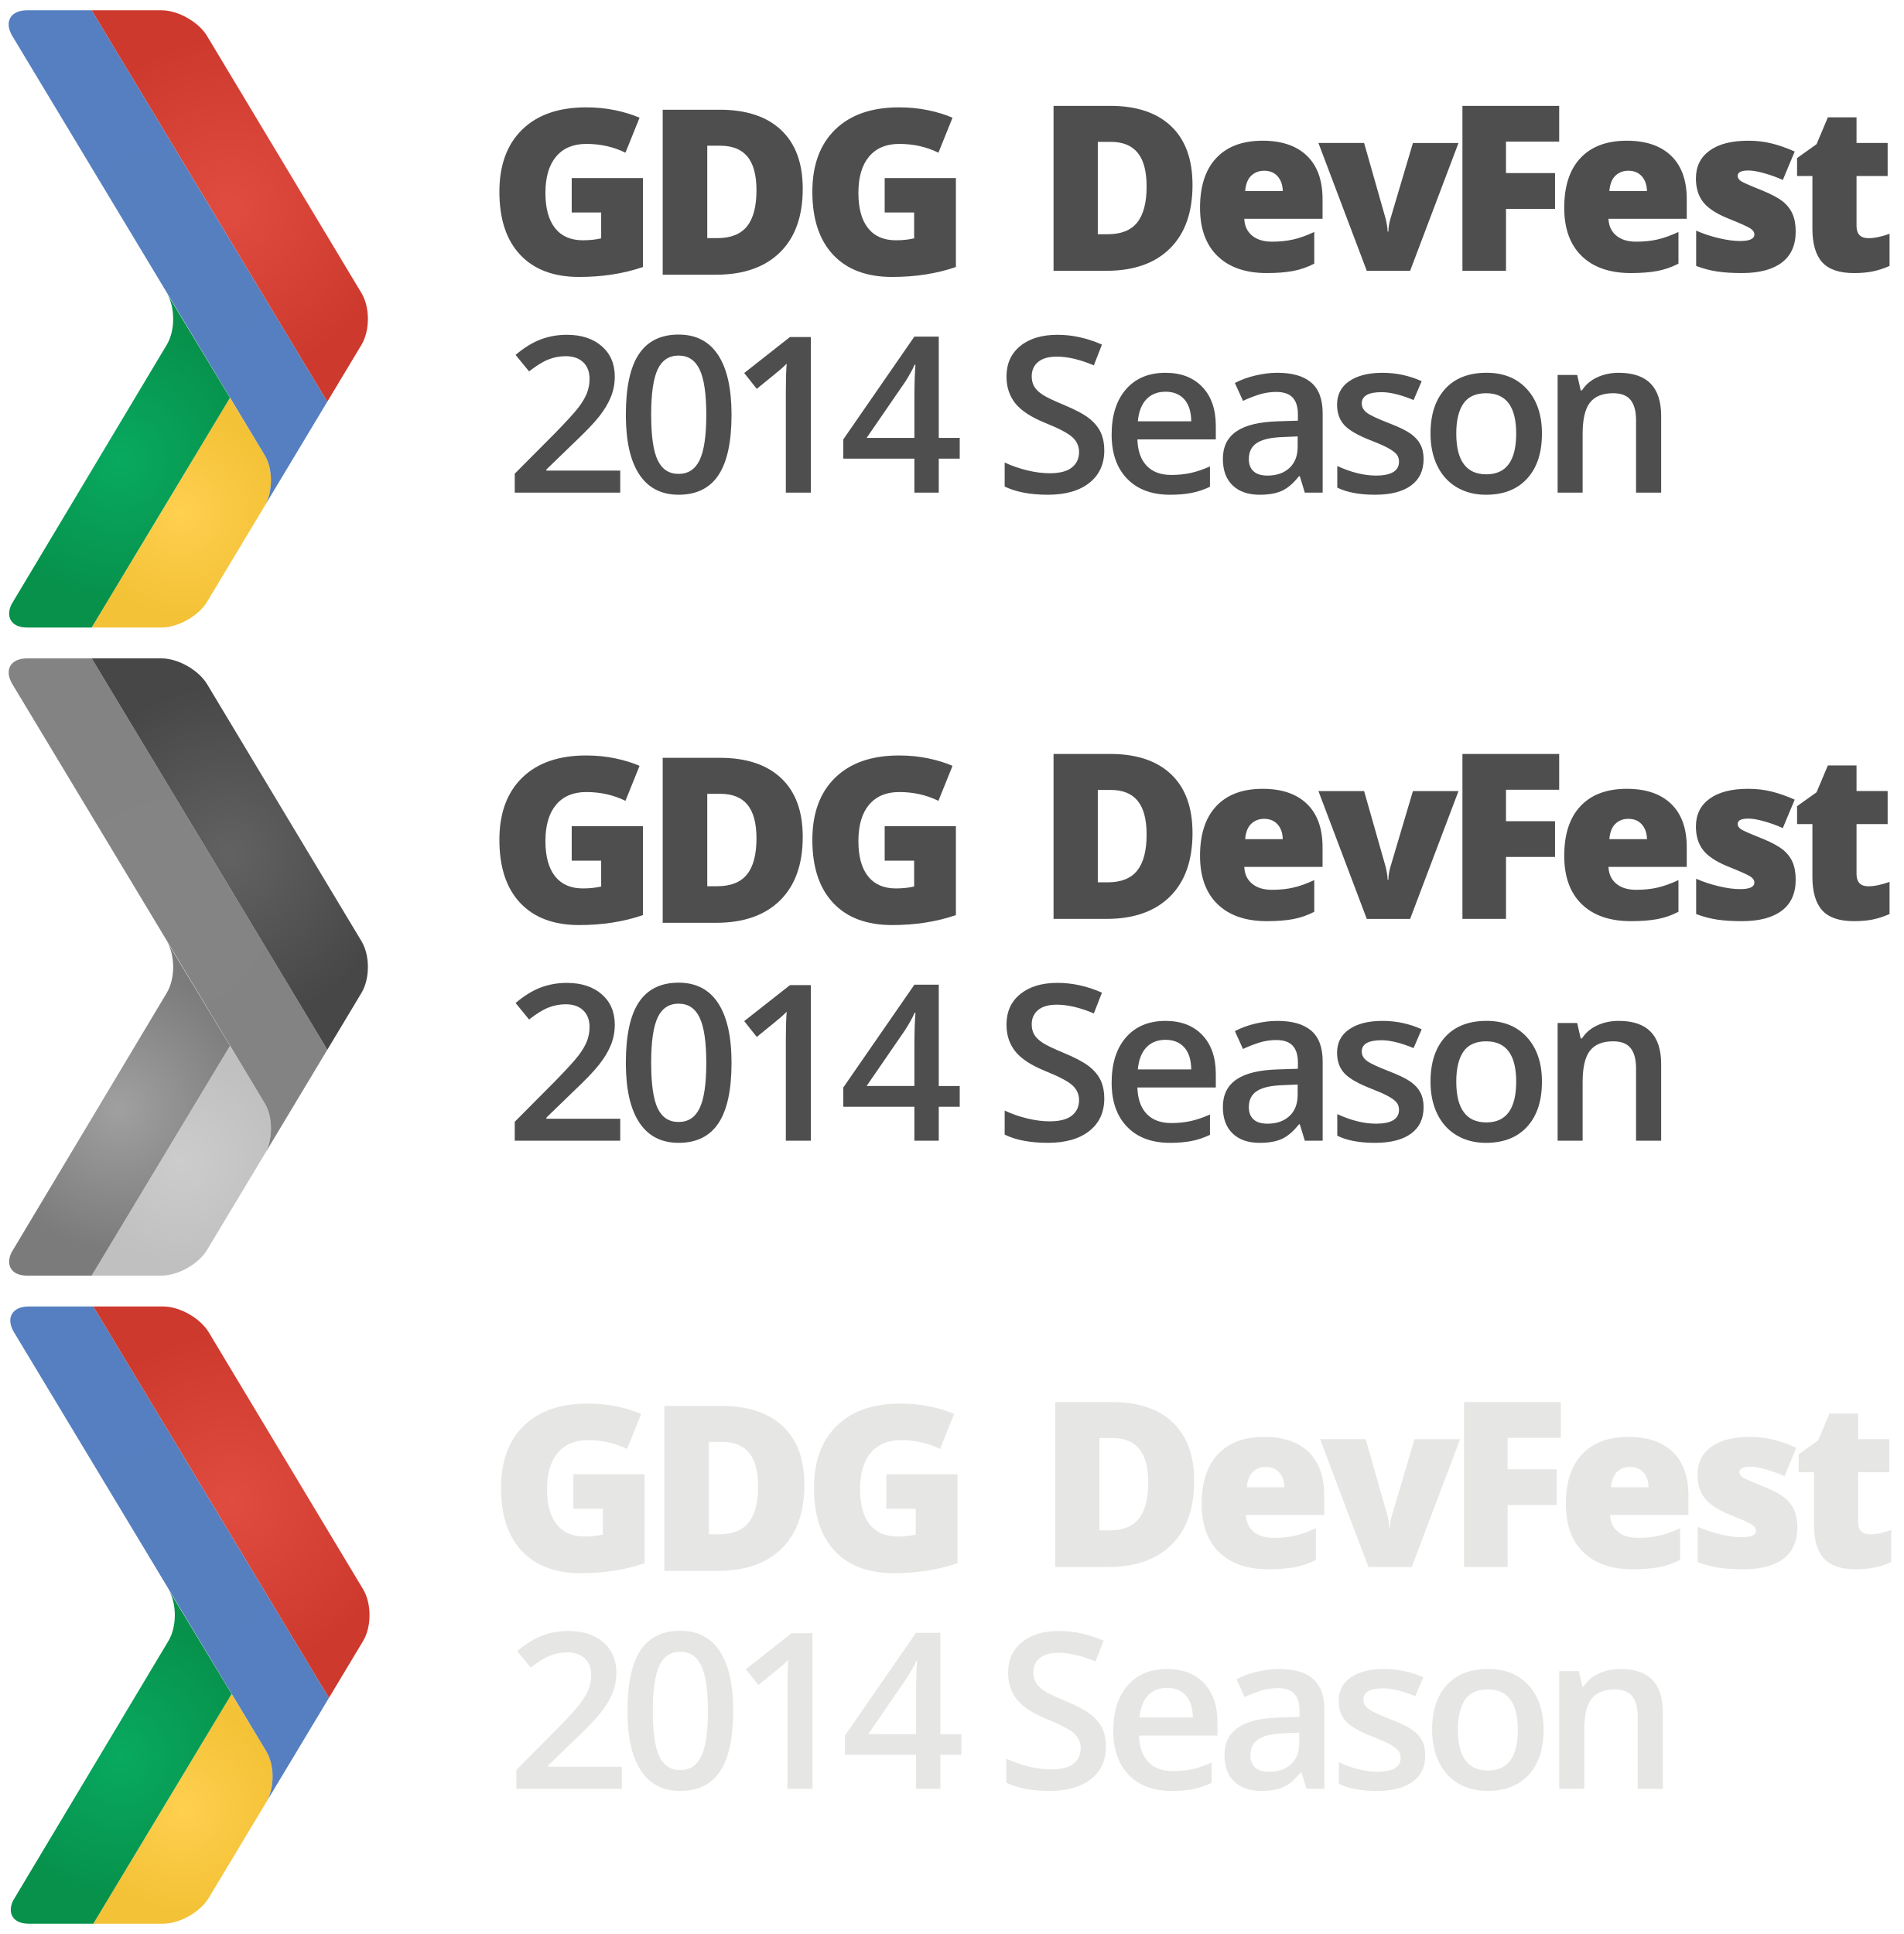
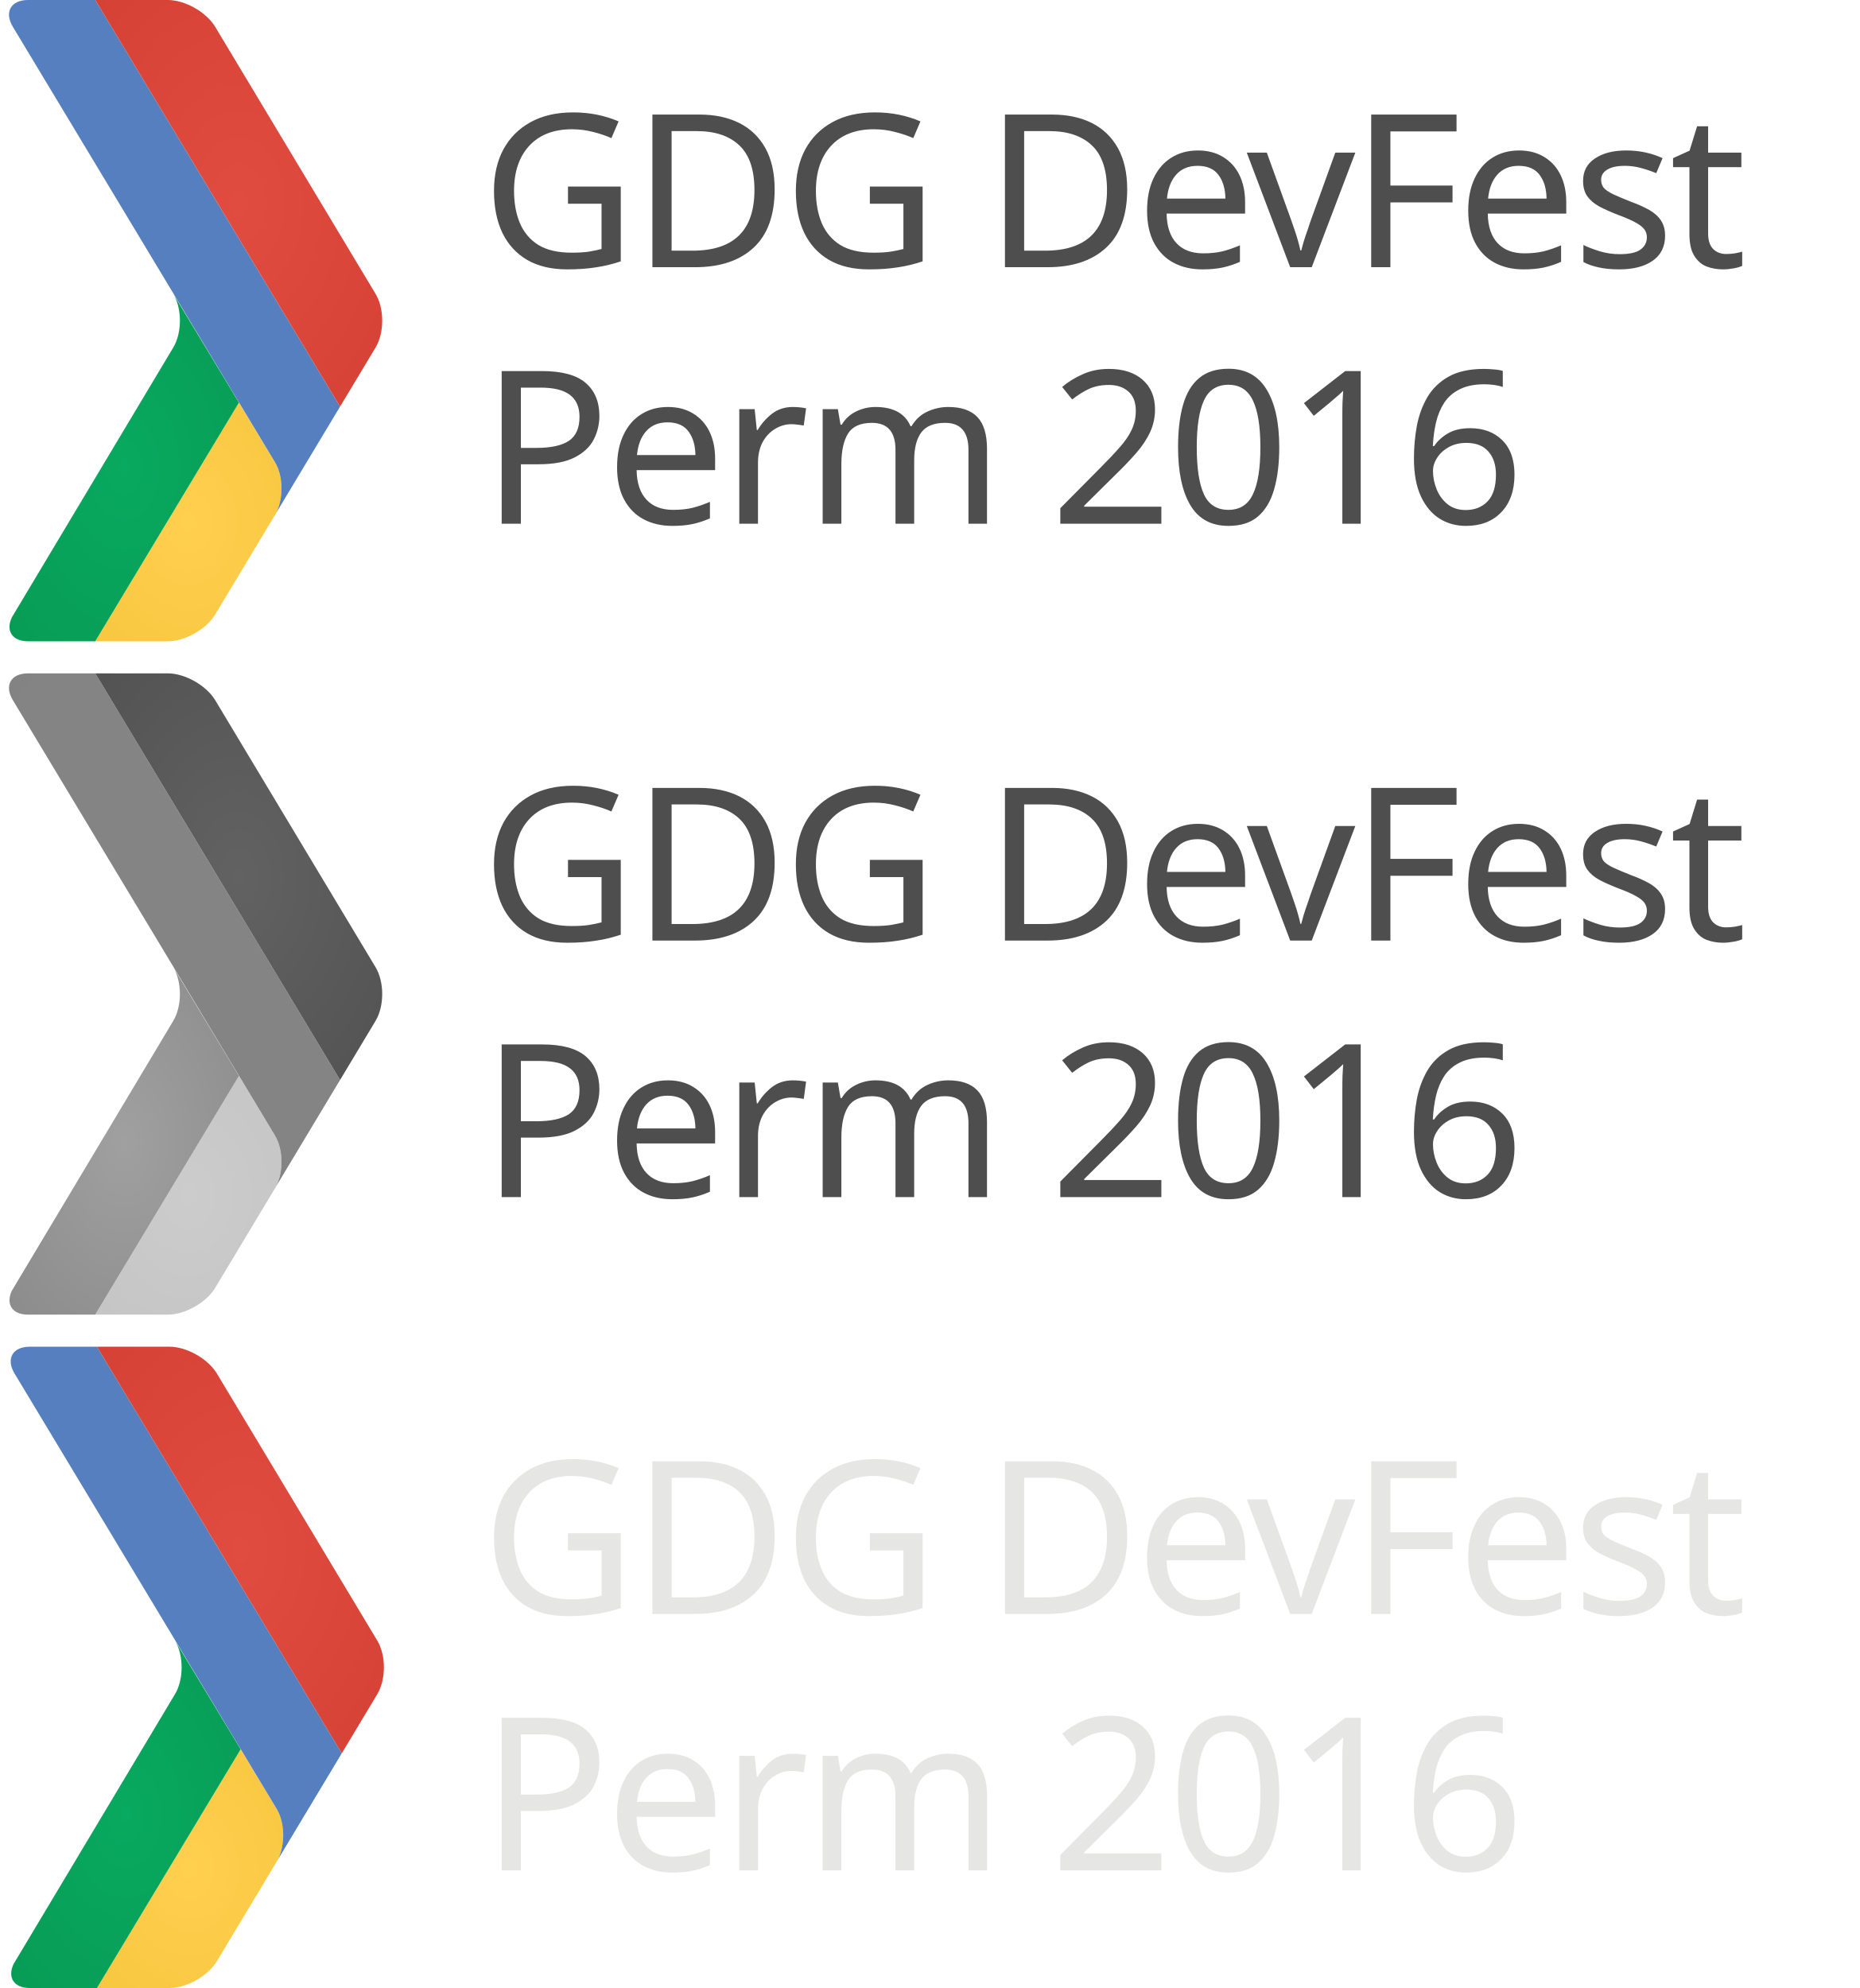
- <svg xmlns="http://www.w3.org/2000/svg" width="185" height="188" viewBox="0 0 185 188">
-   <g fill="#4E4E4E">
-     <path d="M115.912 17.967c0 2.676-.73 4.738-2.193 6.186-1.463 1.448-3.52 2.17-6.167 2.17h-5.148V10.29h5.507c2.554 0 4.526.658 5.916 1.974 1.39 1.316 2.084 3.217 2.084 5.703zm-4.462.154c0-1.468-.29-2.558-.866-3.267-.577-.71-1.453-1.064-2.628-1.064h-1.25v8.98h.957c1.306 0 2.264-.38 2.874-1.145s.913-1.932.913-3.504zM123.13 26.544c-2.054 0-3.647-.55-4.784-1.65-1.136-1.1-1.704-2.667-1.704-4.7 0-2.1.526-3.71 1.578-4.832 1.053-1.122 2.555-1.684 4.506-1.684 1.857 0 3.293.488 4.305 1.464s1.52 2.382 1.52 4.217v1.907h-7.608c.03.695.28 1.24.758 1.634.475.396 1.12.593 1.94.593.75 0 1.437-.07 2.064-.214.63-.144 1.31-.387 2.04-.73v3.082c-.667.344-1.356.58-2.067.713-.712.133-1.56.2-2.548.2zm-.25-9.948c-.5 0-.92.16-1.257.477-.338.318-.537.817-.594 1.497h3.655c-.014-.6-.184-1.078-.506-1.437s-.756-.537-1.3-.537zM132.85 26.325l-4.7-12.426h4.44l2.09 7.347c.007.037.02.1.043.187s.043.192.065.313c.02.12.04.25.06.384.018.137.027.263.027.38h.076c0-.38.066-.794.196-1.24l2.188-7.37h4.43l-4.702 12.426h-4.21zM146.38 26.325h-4.233V10.29h9.404v3.477h-5.17v3.06h4.768v3.477h-4.767v6.02zM158.528 26.544c-2.054 0-3.647-.55-4.783-1.65s-1.703-2.667-1.703-4.7c0-2.1.525-3.71 1.578-4.832 1.052-1.122 2.554-1.684 4.506-1.684 1.857 0 3.292.488 4.305 1.464s1.52 2.382 1.52 4.217v1.907h-7.608c.03.695.28 1.24.757 1.634.474.396 1.12.593 1.94.593.748 0 1.436-.07 2.064-.214s1.308-.387 2.04-.73v3.082c-.667.344-1.356.58-2.067.713-.713.133-1.56.2-2.55.2zm-.25-9.948c-.5 0-.92.16-1.257.477-.337.318-.535.817-.593 1.497h3.657c-.015-.6-.184-1.078-.506-1.437-.322-.358-.756-.537-1.3-.537zM174.54 22.508c0 1.33-.45 2.336-1.35 3.016-.9.68-2.19 1.02-3.874 1.02-.914 0-1.71-.05-2.384-.148s-1.364-.28-2.067-.543V22.42c.66.292 1.384.534 2.17.724.788.19 1.49.285 2.107.285.92 0 1.382-.213 1.382-.637 0-.22-.13-.415-.386-.586-.258-.172-1.007-.506-2.248-1.004-1.132-.468-1.923-1-2.373-1.596-.45-.596-.675-1.35-.675-2.265 0-1.155.442-2.055 1.328-2.698.885-.644 2.137-.965 3.755-.965.813 0 1.576.09 2.29.268s1.458.44 2.228.784l-1.154 2.764c-.566-.256-1.165-.473-1.797-.652-.63-.18-1.146-.27-1.546-.27-.696 0-1.044.173-1.044.517 0 .213.12.394.364.544s.945.455 2.106.916c.863.358 1.507.71 1.932 1.053s.736.748.936 1.212c.2.463.3 1.028.3 1.693zM181.605 23.155c.573 0 1.26-.143 2.058-.428v3.126c-.573.25-1.12.426-1.64.532-.518.105-1.125.16-1.82.16-1.43 0-2.46-.354-3.093-1.06-.63-.705-.946-1.79-.946-3.25V17.11h-1.49v-1.744l1.893-1.35 1.1-2.61h2.786v2.49h3.025v3.214h-3.025v4.837c0 .803.384 1.205 1.152 1.205z" />
+ <svg xmlns="http://www.w3.org/2000/svg" width="174" height="186" viewBox="0 0 174 186">
+   <defs>
+     <radialGradient cx="49.969%" cy="49.995%" fx="49.969%" fy="49.995%" r="115.409%" id="radialGradient-1">
+       <stop stop-color="#FFCF4F" offset="0%" />
+       <stop stop-color="#F4C236" offset="100%" />
+     </radialGradient>
+     <radialGradient cx="49.975%" cy="49.996%" fx="49.975%" fy="49.996%" r="128.838%" id="radialGradient-2">
+       <stop stop-color="#08A960" offset="0%" />
+       <stop stop-color="#07914B" offset="100%" />
+     </radialGradient>
+     <radialGradient cx="49.984%" cy="49.997%" fx="49.984%" fy="49.997%" r="130.882%" id="radialGradient-3">
+       <stop stop-color="#567FC0" offset="0%" />
+       <stop stop-color="#557FC0" offset="100%" />
+     </radialGradient>
+     <radialGradient cx="49.98%" cy="49.995%" fx="49.98%" fy="49.995%" r="123.139%" id="radialGradient-4">
+       <stop stop-color="#E14C40" offset="0%" />
+       <stop stop-color="#CD392D" offset="100%" />
+     </radialGradient>
+     <radialGradient cx="49.969%" cy="50.004%" fx="49.969%" fy="50.004%" r="115.409%" id="radialGradient-5">
+       <stop stop-color="#CCC" offset="0%" />
+       <stop stop-color="#C0C0C0" offset="100%" />
+     </radialGradient>
+     <radialGradient cx="49.975%" cy="50.002%" fx="49.975%" fy="50.002%" r="128.838%" id="radialGradient-6">
+       <stop stop-color="#A0A0A0" offset="0%" />
+       <stop stop-color="#7B7B7B" offset="100%" />
+     </radialGradient>
+     <radialGradient cx="49.984%" cy="50.001%" fx="49.984%" fy="50.001%" r="130.883%" id="radialGradient-7">
+       <stop stop-color="#848484" offset="0%" />
+       <stop stop-color="#838383" offset="100%" />
+     </radialGradient>
+     <radialGradient cx="49.98%" fx="49.98%" fy="50%" r="123.139%" id="radialGradient-8">
+       <stop stop-color="#626262" offset="0%" />
+       <stop stop-color="#474747" offset="100%" />
+     </radialGradient>
+     <radialGradient cx="49.971%" cy="50.014%" fx="49.971%" fy="50.014%" r="115.409%" id="radialGradient-9">
+       <stop stop-color="#FFCF4F" offset="0%" />
+       <stop stop-color="#F4C236" offset="100%" />
+     </radialGradient>
+     <radialGradient cx="49.976%" cy="50.008%" fx="49.976%" fy="50.008%" r="128.841%" id="radialGradient-10">
+       <stop stop-color="#08A960" offset="0%" />
+       <stop stop-color="#07914B" offset="100%" />
+     </radialGradient>
+     <radialGradient cx="49.985%" cy="50.006%" fx="49.985%" fy="50.006%" r="130.883%" id="radialGradient-11">
+       <stop stop-color="#567FC0" offset="0%" />
+       <stop stop-color="#557FC0" offset="100%" />
+     </radialGradient>
+     <radialGradient cx="49.981%" cy="50.005%" fx="49.981%" fy="50.005%" r="123.139%" id="radialGradient-12">
+       <stop stop-color="#E14C40" offset="0%" />
+       <stop stop-color="#CD392D" offset="100%" />
+     </radialGradient>
+   </defs>
+   <g id="Page-1" fill="none" fill-rule="evenodd">
+     <g id="logos">
+       <g id="Group">
+         <path d="M8.91 60h6.79c1.608 0 3.605-1.128 4.433-2.51l5.72-9.52c.677-1.396.653-3.426-.12-4.713l-3.377-5.592L8.91 60z" id="Shape" fill="url(#radialGradient-1)" />
+         <path d="M16.21 32.514L1.107 57.764C.524 59.01 1.13 60 2.628 60H8.91l13.446-22.335-6.146-10.173c.83 1.378.83 3.638 0 5.022" id="Shape" fill="url(#radialGradient-2)" />
+         <path d="M2.63 0C1.014 0 .374 1.133 1.204 2.51l24.53 40.746c.77 1.288.794 3.317.118 4.713l5.963-9.926L8.914 0H2.63z" id="Shape" fill="url(#radialGradient-3)" />
+         <path d="M8.914 0l22.903 38.045 3.32-5.53c.83-1.385.83-3.645 0-5.023L20.134 2.512C19.305 1.13 17.308 0 15.7 0H8.915z" id="Shape" fill="url(#radialGradient-4)" />
+         <text id="GDG-DevFest-Perm-201-Copy" font-family="Verdana" font-size="20" letter-spacing="-.459" fill="#4E4E4E">
+           <tspan x="45" y="25">GDG DevFest</tspan>
+           <tspan x="45" y="49">Perm 2016</tspan>
+         </text>
+       </g>
+       <g id="Group">
+         <path d="M8.91 60h6.79c1.608 0 3.605-1.128 4.433-2.51l5.72-9.52c.677-1.396.653-3.426-.12-4.713l-3.377-5.592L8.91 60z" id="Shape" fill="url(#radialGradient-5)" transform="translate(0 63)" />
+         <path d="M16.21 32.514L1.107 57.764C.524 59.01 1.13 60 2.628 60H8.91l13.446-22.335-6.146-10.173c.83 1.378.83 3.638 0 5.022" id="Shape" fill="url(#radialGradient-6)" transform="translate(0 63)" />
+         <path d="M2.63 0C1.015 0 .374 1.133 1.204 2.51l24.53 40.746c.77 1.288.794 3.317.118 4.713l5.963-9.926L8.914 0H2.63z" id="Shape" fill="url(#radialGradient-7)" transform="translate(0 63)" />
+         <path d="M8.914 0l22.903 38.045 3.32-5.53c.83-1.385.83-3.645 0-5.023L20.135 2.512C19.304 1.132 17.308 0 15.7 0H8.915z" id="Shape" fill="url(#radialGradient-8)" transform="translate(0 63)" />
+         <text id="GDG-DevFest-Perm-201" font-family="Verdana" font-size="20" letter-spacing="-.459" fill="#4E4E4E" transform="translate(0 63)">
+           <tspan x="45" y="25">GDG DevFest</tspan>
+           <tspan x="45" y="49">Perm 2016</tspan>
+         </text>
+       </g>
+       <g id="Group">
+         <path d="M8.068 60h6.79c1.608 0 3.605-1.128 4.433-2.51l5.72-9.52c.678-1.396.654-3.426-.118-4.713l-3.378-5.592L8.068 60z" id="Shape" fill="url(#radialGradient-9)" transform="translate(1 126)" />
+         <path d="M15.368 32.514L.266 57.764C-.317 59.01.29 60 1.786 60H8.07l13.446-22.335-6.146-10.173c.83 1.378.83 3.638 0 5.022" id="Shape" fill="url(#radialGradient-10)" transform="translate(1 126)" />
+         <path d="M1.787 0C.174 0-.467 1.133.363 2.51l24.53 40.746c.77 1.288.794 3.317.118 4.713l5.964-9.926L8.072 0H1.787z" id="Shape" fill="url(#radialGradient-11)" transform="translate(1 126)" />
+         <path d="M8.072 0l22.903 38.045 3.32-5.53c.83-1.385.83-3.645 0-5.023L19.293 2.512C18.462 1.13 16.467 0 14.86 0H8.072z" id="Shape" fill="url(#radialGradient-12)" transform="translate(1 126)" />
+         <text id="GDG-DevFest-Perm-201" font-family="Verdana" font-size="20" letter-spacing="-.459" fill="#E6E6E5" transform="translate(1 126)">
+           <tspan x="44" y="25">GDG DevFest</tspan>
+           <tspan x="44" y="49">Perm 2016</tspan>
+         </text>
+       </g>
+     </g>
  </g>
-   <g fill="#4E4E4E">
-     <path d="M60.282 47.886h-10.25v-1.84l3.9-3.92c1.15-1.18 1.914-2.017 2.29-2.51.376-.493.65-.957.822-1.39s.26-.9.26-1.397c0-.684-.206-1.222-.617-1.615-.41-.393-.978-.59-1.702-.59-.58 0-1.14.107-1.68.32-.543.215-1.168.6-1.878 1.16L50.114 34.5c.84-.71 1.66-1.214 2.452-1.51s1.638-.445 2.535-.445c1.408 0 2.535.367 3.383 1.102s1.272 1.723 1.272 2.964c0 .684-.123 1.332-.367 1.946-.245.614-.62 1.247-1.127 1.898-.506.652-1.35 1.533-2.528 2.643l-2.627 2.545v.104h7.18v2.14zM71.104 40.324c0 2.628-.422 4.58-1.267 5.855-.845 1.275-2.136 1.913-3.874 1.913-1.683 0-2.958-.66-3.827-1.976-.87-1.317-1.304-3.248-1.304-5.793 0-2.668.422-4.636 1.268-5.9.844-1.266 2.132-1.9 3.863-1.9 1.69 0 2.97.663 3.838 1.987.87 1.324 1.304 3.262 1.304 5.814zm-7.81 0c0 2.063.21 3.535.635 4.417.423.884 1.1 1.325 2.032 1.325.93 0 1.612-.448 2.043-1.345.43-.896.646-2.362.646-4.396 0-2.027-.214-3.495-.645-4.4-.43-.908-1.112-1.36-2.043-1.36-.93 0-1.608.444-2.033 1.333-.424.89-.637 2.365-.637 4.427zM78.812 47.886h-2.43V38.12c0-1.165.026-2.088.082-2.77-.16.165-.354.348-.584.547-.23.2-1.005.834-2.323 1.903l-1.22-1.54 4.448-3.498h2.028v15.124zM93.285 44.586h-2.038v3.3h-2.37v-3.3h-6.91v-1.873l6.91-9.993h2.37v9.848h2.038v2.018zm-4.407-2.017v-3.797c0-1.352.035-2.458.104-3.32H88.9c-.194.454-.497 1.006-.91 1.654l-3.756 5.462h4.644zM107.335 43.78c0 1.344-.486 2.4-1.458 3.165-.973.766-2.314 1.148-4.024 1.148s-3.11-.266-4.2-.797V44.96c.69.323 1.422.578 2.198.764.777.187 1.5.28 2.168.28.98 0 1.702-.187 2.167-.56.465-.372.698-.872.698-1.5 0-.565-.214-1.044-.64-1.438-.43-.393-1.312-.86-2.65-1.396-1.378-.56-2.35-1.197-2.916-1.914-.565-.717-.848-1.58-.848-2.586 0-1.262.447-2.255 1.344-2.98s2.1-1.085 3.61-1.085c1.448 0 2.89.317 4.324.952l-.786 2.017c-1.345-.565-2.545-.848-3.6-.848-.8 0-1.407.174-1.82.522-.414.348-.62.81-.62 1.38 0 .394.082.73.247 1.01s.437.543.816.79c.38.25 1.062.577 2.048.984 1.11.462 1.924.893 2.44 1.293.518.4.897.852 1.14 1.355.24.503.36 1.096.36 1.78zM113.73 48.093c-1.78 0-3.172-.52-4.175-1.557-1.003-1.038-1.505-2.467-1.505-4.288 0-1.87.465-3.338 1.396-4.407s2.21-1.603 3.838-1.603c1.51 0 2.703.46 3.58 1.376.874.917 1.312 2.18 1.312 3.786v1.312h-7.624c.034 1.11.334 1.964.9 2.56.565.597 1.362.896 2.39.896.676 0 1.305-.063 1.888-.19.583-.128 1.208-.34 1.877-.637v1.977c-.593.283-1.193.483-1.8.6s-1.298.176-2.078.176zm-.445-10.014c-.772 0-1.392.244-1.857.733-.465.49-.743 1.204-.833 2.142h5.193c-.014-.945-.242-1.66-.683-2.146s-1.048-.73-1.82-.73zM126.826 47.886l-.486-1.593h-.082c-.553.697-1.107 1.17-1.666 1.422-.56.252-1.275.378-2.152.378-1.123 0-2-.304-2.63-.91-.634-.607-.948-1.466-.948-2.577 0-1.18.438-2.07 1.314-2.67.875-.6 2.21-.926 4.002-.98l1.977-.063v-.61c0-.73-.172-1.278-.512-1.64-.342-.362-.87-.543-1.588-.543-.586 0-1.148.086-1.688.258-.537.172-1.055.376-1.55.61l-.788-1.738c.62-.324 1.3-.57 2.038-.74.738-.17 1.434-.253 2.09-.253 1.455 0 2.553.317 3.295.952.74.634 1.11 1.63 1.11 2.99v7.706h-1.737zm-3.62-1.656c.882 0 1.59-.246 2.126-.74.533-.492.8-1.184.8-2.073v-.993l-1.468.062c-1.145.042-1.977.233-2.498.574s-.78.864-.78 1.567c0 .51.15.905.454 1.184.305.28.76.42 1.365.42zM138.372 44.627c0 1.117-.407 1.974-1.22 2.57-.814.597-1.98.895-3.497.895-1.524 0-2.75-.23-3.673-.693v-2.1c1.345.62 2.597.93 3.755.93 1.497 0 2.245-.452 2.245-1.355 0-.29-.083-.53-.248-.724-.166-.192-.438-.392-.817-.6-.38-.206-.907-.44-1.583-.702-1.317-.51-2.208-1.02-2.674-1.53-.466-.51-.698-1.173-.698-1.987 0-.978.395-1.74 1.185-2.28.79-.54 1.863-.812 3.223-.812 1.345 0 2.617.272 3.816.817l-.786 1.83c-1.234-.51-2.272-.765-3.113-.765-1.283 0-1.924.366-1.924 1.097 0 .358.167.662.5.91.336.248 1.065.59 2.19 1.024.943.367 1.63.7 2.058 1.004.428.304.745.654.952 1.05s.31.872.31 1.423zM149.876 42.145c0 1.87-.48 3.328-1.438 4.376-.96 1.05-2.293 1.573-4.004 1.573-1.068 0-2.014-.242-2.834-.724-.82-.484-1.452-1.177-1.894-2.08-.44-.904-.662-1.952-.662-3.146 0-1.855.477-3.303 1.428-4.345.952-1.042 2.293-1.563 4.024-1.563 1.655 0 2.965.533 3.93 1.598s1.45 2.503 1.45 4.31zm-8.327 0c0 2.642.975 3.962 2.927 3.962 1.93 0 2.896-1.32 2.896-3.962 0-2.614-.973-3.92-2.918-3.92-1.02 0-1.76.338-2.22 1.014-.457.674-.686 1.642-.686 2.905zM161.463 47.886h-2.44v-7.034c0-.883-.18-1.542-.533-1.976-.355-.435-.92-.652-1.69-.652-1.028 0-1.78.304-2.256.91-.477.607-.714 1.624-.714 3.052v5.7h-2.43v-11.44h1.902l.34 1.5h.125c.345-.546.835-.966 1.47-1.263.634-.296 1.337-.445 2.11-.445 2.744 0 4.116 1.396 4.116 4.19v7.458z" />
-   </g>
-   <g fill="#4E4E4E">
-     <path d="M55.57 17.313h6.923v8.644c-1.88.644-3.945.965-6.198.965-2.472 0-4.382-.716-5.73-2.15-1.35-1.433-2.025-3.477-2.025-6.132 0-2.59.74-4.603 2.216-6.044 1.477-1.44 3.547-2.16 6.208-2.16 1.01 0 1.962.094 2.858.284.896.19 1.676.432 2.342.724l-1.37 3.4c-1.157-.57-2.425-.855-3.808-.855-1.265 0-2.243.41-2.934 1.233-.69.823-1.037 2-1.037 3.527 0 1.5.313 2.642.938 3.428s1.526 1.18 2.704 1.18c.644 0 1.236-.063 1.777-.188v-2.512H55.57v-3.345zM78.026 18.344c0 2.676-.737 4.74-2.21 6.187s-3.545 2.173-6.214 2.173h-5.188V10.666h5.55c2.575 0 4.562.658 5.962 1.975s2.1 3.218 2.1 5.704zm-4.497.154c0-1.47-.292-2.56-.873-3.27-.582-.708-1.464-1.063-2.65-1.063h-1.26v8.983h.964c1.317 0 2.283-.382 2.897-1.146s.922-1.932.922-3.504zM85.99 17.313h6.923v8.644c-1.88.644-3.945.965-6.198.965-2.472 0-4.382-.716-5.73-2.15-1.35-1.433-2.025-3.477-2.025-6.132 0-2.59.74-4.603 2.216-6.044 1.477-1.44 3.547-2.16 6.208-2.16 1.01 0 1.962.094 2.858.284.896.19 1.676.432 2.342.724l-1.37 3.4c-1.157-.57-2.425-.855-3.808-.855-1.265 0-2.243.41-2.934 1.233-.69.823-1.037 2-1.037 3.527 0 1.5.313 2.642.938 3.428s1.526 1.18 2.704 1.18c.644 0 1.236-.063 1.777-.188v-2.512H85.99v-3.345z" />
-   </g>
-   <radialGradient id="SVGID_1_" cx="-310.583" cy="-60.055" r="20.114" gradientTransform="matrix(.498 0 0 .498 172.289 79.739)" gradientUnits="userSpaceOnUse">
-     <stop offset="0" stop-color="#FFCF4F" />
-     <stop offset="1" stop-color="#F4C236" />
-   </radialGradient>
-   <path fill="url(#SVGID_1_)" d="M8.91 61h6.79c1.608 0 3.605-1.128 4.433-2.51l5.72-9.52c.677-1.396.653-3.426-.12-4.713l-3.377-5.592L8.91 61z" />
-   <radialGradient id="SVGID_2_" cx="-322.635" cy="-70.269" r="27.658" gradientTransform="matrix(.498 0 0 .498 172.289 79.739)" gradientUnits="userSpaceOnUse">
-     <stop offset="0" stop-color="#08A960" />
-     <stop offset="1" stop-color="#07914B" />
-   </radialGradient>
-   <path fill="url(#SVGID_2_)" d="M16.21 33.514L1.107 58.764C.524 60.01 1.13 61 2.628 61H8.91l13.446-22.335-6.146-10.173c.83 1.378.83 3.638 0 5.022" />
-   <radialGradient id="SVGID_3_" cx="-313.183" cy="-109.951" r="40.54" gradientTransform="matrix(.498 0 0 .498 172.289 79.739)" gradientUnits="userSpaceOnUse">
-     <stop offset="0" stop-color="#567FC0" />
-     <stop offset="1" stop-color="#557FC0" />
-   </radialGradient>
-   <path fill="url(#SVGID_3_)" d="M2.63 1C1.014 1 .374 2.133 1.204 3.51l24.53 40.746c.77 1.288.794 3.317.118 4.713l5.963-9.926L8.914 1H2.63z" />
-   <radialGradient id="SVGID_4_" cx="-301.119" cy="-119.916" r="33.058" gradientTransform="matrix(.498 0 0 .498 172.289 79.739)" gradientUnits="userSpaceOnUse">
-     <stop offset="0" stop-color="#E14C40" />
-     <stop offset="1" stop-color="#CD392D" />
-   </radialGradient>
-   <path fill="url(#SVGID_4_)" d="M8.914 1l22.903 38.045 3.32-5.53c.83-1.385.83-3.645 0-5.023L20.134 3.512C19.305 2.13 17.308 1 15.7 1H8.915z" />
-   <g fill="#4E4E4E">
-     <path d="M115.912 80.967c0 2.677-.73 4.738-2.193 6.187-1.463 1.447-3.52 2.17-6.167 2.17h-5.148V73.29h5.507c2.554 0 4.526.657 5.916 1.974s2.084 3.217 2.084 5.703zm-4.462.153c0-1.47-.29-2.56-.866-3.268-.577-.71-1.453-1.064-2.628-1.064h-1.25v8.982h.957c1.306 0 2.264-.382 2.874-1.146.608-.764.913-1.932.913-3.504zM123.13 89.544c-2.054 0-3.647-.55-4.784-1.65-1.136-1.1-1.704-2.667-1.704-4.7 0-2.1.526-3.71 1.578-4.83 1.053-1.123 2.555-1.685 4.506-1.685 1.857 0 3.293.487 4.305 1.463 1.013.977 1.52 2.382 1.52 4.218v1.91h-7.608c.03.693.28 1.238.758 1.633.475.396 1.12.593 1.94.593.75 0 1.437-.07 2.064-.214.63-.143 1.31-.386 2.04-.73v3.083c-.667.344-1.356.58-2.067.713-.712.13-1.56.196-2.548.196zm-.25-9.948c-.5 0-.92.16-1.257.478-.338.318-.537.817-.594 1.497h3.655c-.014-.6-.184-1.077-.506-1.436s-.756-.538-1.3-.538zM132.85 89.324l-4.7-12.426h4.44l2.09 7.348c.007.037.02.1.043.187s.043.192.065.313c.02.12.04.25.06.384.018.136.027.262.027.38h.076c0-.38.066-.794.196-1.24l2.188-7.37h4.43l-4.702 12.426h-4.21zM146.38 89.324h-4.233V73.29h9.404v3.477h-5.17v3.06h4.768v3.477h-4.767v6.02zM158.528 89.544c-2.054 0-3.647-.55-4.783-1.65s-1.703-2.667-1.703-4.7c0-2.1.525-3.71 1.578-4.83 1.052-1.123 2.554-1.685 4.506-1.685 1.857 0 3.292.487 4.305 1.463 1.013.977 1.52 2.382 1.52 4.218v1.91h-7.608c.03.693.28 1.238.757 1.633.474.396 1.12.593 1.94.593.748 0 1.436-.07 2.064-.214s1.308-.386 2.04-.73v3.083c-.667.344-1.356.58-2.067.713-.713.13-1.56.196-2.55.196zm-.25-9.948c-.5 0-.92.16-1.257.478-.337.318-.535.817-.593 1.497h3.657c-.015-.6-.184-1.077-.506-1.436-.322-.36-.756-.538-1.3-.538zM174.54 85.508c0 1.33-.45 2.336-1.35 3.016-.9.68-2.19 1.02-3.874 1.02-.914 0-1.71-.05-2.384-.147s-1.364-.28-2.067-.543V85.42c.66.293 1.384.534 2.17.724.788.19 1.49.285 2.107.285.92 0 1.382-.213 1.382-.637 0-.22-.13-.415-.386-.587-.258-.172-1.007-.506-2.248-1.004-1.132-.468-1.923-1-2.373-1.596-.45-.596-.675-1.35-.675-2.265 0-1.154.442-2.054 1.328-2.697.885-.644 2.137-.965 3.755-.965.813 0 1.576.09 2.29.27.716.18 1.458.44 2.228.783l-1.154 2.765c-.566-.256-1.165-.473-1.797-.652-.63-.18-1.146-.27-1.546-.27-.696 0-1.044.173-1.044.517 0 .212.12.393.364.543.243.15.945.455 2.106.915.863.358 1.507.71 1.932 1.054s.736.747.936 1.212c.2.463.3 1.03.3 1.694zM181.605 86.154c.573 0 1.26-.143 2.058-.428v3.126c-.573.25-1.12.427-1.64.532-.518.105-1.125.16-1.82.16-1.43 0-2.46-.354-3.093-1.06-.63-.705-.946-1.79-.946-3.252V80.11h-1.49v-1.743l1.893-1.35 1.1-2.61h2.786v2.49h3.025v3.213h-3.025v4.837c0 .806.384 1.207 1.152 1.207z" />
-   </g>
-   <g fill="#4E4E4E">
-     <path d="M60.282 110.886h-10.25v-1.84l3.9-3.922c1.15-1.18 1.914-2.016 2.29-2.51s.65-.956.822-1.39c.172-.435.26-.9.26-1.397 0-.683-.206-1.22-.617-1.613-.41-.394-.978-.59-1.702-.59-.58 0-1.14.107-1.68.32-.543.215-1.168.6-1.878 1.16L50.114 97.5c.84-.71 1.66-1.214 2.452-1.51.793-.297 1.638-.445 2.535-.445 1.408 0 2.535.367 3.383 1.102s1.272 1.723 1.272 2.964c0 .684-.123 1.332-.367 1.945-.245.614-.62 1.247-1.127 1.898s-1.35 1.533-2.528 2.644l-2.627 2.544v.105h7.18v2.14zM71.104 103.324c0 2.627-.422 4.58-1.267 5.854-.845 1.276-2.136 1.914-3.874 1.914-1.683 0-2.958-.658-3.827-1.976-.87-1.317-1.304-3.248-1.304-5.793 0-2.67.422-4.636 1.268-5.9.844-1.267 2.132-1.9 3.863-1.9 1.69 0 2.97.663 3.838 1.987s1.304 3.262 1.304 5.814zm-7.81 0c0 2.062.21 3.534.635 4.417.423.884 1.1 1.325 2.032 1.325.93 0 1.612-.448 2.043-1.345.43-.896.646-2.362.646-4.396 0-2.027-.214-3.495-.645-4.4-.43-.908-1.112-1.36-2.043-1.36-.93 0-1.608.443-2.033 1.333-.424.89-.637 2.365-.637 4.427zM78.812 110.886h-2.43v-9.766c0-1.165.026-2.09.082-2.77-.16.164-.354.347-.584.547-.23.2-1.005.835-2.323 1.903l-1.22-1.54 4.448-3.498h2.028v15.124zM93.285 107.586h-2.038v3.3h-2.37v-3.3h-6.91v-1.872l6.91-9.993h2.37v9.85h2.038v2.016zm-4.407-2.018v-3.796c0-1.352.035-2.46.104-3.32H88.9c-.194.455-.497 1.007-.91 1.654l-3.756 5.462h4.644zM107.335 106.78c0 1.344-.486 2.398-1.458 3.164-.973.766-2.314 1.148-4.024 1.148s-3.11-.266-4.2-.797v-2.338c.69.324 1.422.58 2.198.766.777.187 1.5.28 2.168.28.98 0 1.702-.188 2.167-.56s.698-.872.698-1.5c0-.565-.214-1.045-.64-1.438-.43-.394-1.312-.858-2.65-1.396-1.378-.56-2.35-1.197-2.916-1.915-.565-.717-.848-1.58-.848-2.586 0-1.263.447-2.256 1.344-2.98.896-.724 2.1-1.086 3.61-1.086 1.448 0 2.89.317 4.324.952l-.786 2.017c-1.345-.565-2.545-.848-3.6-.848-.8 0-1.407.174-1.82.52-.414.35-.62.81-.62 1.383 0 .393.082.73.247 1.008s.437.543.816.792c.38.248 1.062.575 2.048.982 1.11.462 1.924.894 2.44 1.293.518.4.897.852 1.14 1.355.24.505.36 1.1.36 1.78zM113.73 111.093c-1.78 0-3.172-.52-4.175-1.557s-1.505-2.468-1.505-4.288c0-1.87.465-3.338 1.396-4.407.93-1.067 2.21-1.602 3.838-1.602 1.51 0 2.703.458 3.58 1.375.874.918 1.312 2.18 1.312 3.786v1.313h-7.624c.034 1.11.334 1.964.9 2.56.565.597 1.362.896 2.39.896.676 0 1.305-.065 1.888-.192.583-.128 1.208-.34 1.877-.637v1.977c-.593.283-1.193.483-1.8.6s-1.298.176-2.078.176zm-.445-10.014c-.772 0-1.392.244-1.857.733-.465.49-.743 1.204-.833 2.142h5.193c-.014-.945-.242-1.66-.683-2.146s-1.048-.73-1.82-.73zM126.826 110.886l-.486-1.593h-.082c-.553.696-1.107 1.17-1.666 1.422-.56.252-1.275.378-2.152.378-1.123 0-2-.304-2.63-.91-.634-.607-.948-1.466-.948-2.576 0-1.18.438-2.068 1.314-2.67.875-.6 2.21-.927 4.002-.98l1.977-.064v-.61c0-.73-.172-1.277-.512-1.64-.342-.36-.87-.543-1.588-.543-.586 0-1.148.087-1.688.26-.537.172-1.055.375-1.55.61l-.788-1.738c.62-.324 1.3-.57 2.038-.74s1.434-.253 2.09-.253c1.455 0 2.553.316 3.295.95.74.635 1.11 1.63 1.11 2.99v7.706h-1.737zm-3.62-1.656c.882 0 1.59-.246 2.126-.74.533-.492.8-1.184.8-2.073v-.993l-1.468.063c-1.145.04-1.977.232-2.498.574-.52.342-.78.864-.78 1.567 0 .51.15.905.454 1.185.305.28.76.418 1.365.418zM138.372 107.627c0 1.117-.407 1.975-1.22 2.57-.814.597-1.98.896-3.497.896-1.524 0-2.75-.23-3.673-.693v-2.1c1.345.62 2.597.93 3.755.93 1.497 0 2.245-.45 2.245-1.353 0-.29-.083-.53-.248-.725-.166-.193-.438-.393-.817-.6s-.907-.44-1.583-.704c-1.317-.51-2.208-1.02-2.674-1.53-.466-.51-.698-1.173-.698-1.986 0-.98.395-1.74 1.185-2.28.79-.542 1.863-.813 3.223-.813 1.345 0 2.617.27 3.816.815l-.786 1.83c-1.234-.51-2.272-.765-3.113-.765-1.283 0-1.924.366-1.924 1.097 0 .36.167.662.5.91.336.25 1.065.59 2.19 1.024.943.367 1.63.7 2.058 1.005.428.303.745.653.952 1.05s.31.87.31 1.422zM149.876 105.145c0 1.87-.48 3.327-1.438 4.376-.96 1.05-2.293 1.573-4.004 1.573-1.068 0-2.014-.24-2.834-.725-.82-.482-1.452-1.176-1.894-2.08s-.662-1.95-.662-3.144c0-1.855.477-3.303 1.428-4.345.952-1.042 2.293-1.563 4.024-1.563 1.655 0 2.965.532 3.93 1.598s1.45 2.503 1.45 4.31zm-8.327 0c0 2.642.975 3.962 2.927 3.962 1.93 0 2.896-1.32 2.896-3.962 0-2.613-.973-3.92-2.918-3.92-1.02 0-1.76.338-2.22 1.014-.457.674-.686 1.643-.686 2.905zM161.463 110.886h-2.44v-7.034c0-.883-.18-1.54-.533-1.976-.355-.435-.92-.652-1.69-.652-1.028 0-1.78.304-2.256.91-.477.607-.714 1.625-.714 3.052v5.7h-2.43V99.444h1.902l.34 1.5h.125c.345-.544.835-.965 1.47-1.262.634-.296 1.337-.444 2.11-.444 2.744 0 4.116 1.396 4.116 4.19v7.458z" />
-   </g>
-   <g fill="#4E4E4E">
-     <path d="M55.57 80.313h6.923v8.644c-1.88.644-3.945.966-6.198.966-2.472 0-4.382-.717-5.73-2.15-1.35-1.433-2.025-3.477-2.025-6.132 0-2.588.74-4.602 2.216-6.043 1.477-1.44 3.547-2.16 6.208-2.16 1.01 0 1.962.095 2.858.284.896.19 1.676.433 2.342.726l-1.37 3.4c-1.157-.57-2.425-.855-3.808-.855-1.265 0-2.243.412-2.934 1.234-.69.823-1.037 2-1.037 3.527 0 1.5.313 2.643.938 3.43.625.785 1.526 1.178 2.704 1.178.644 0 1.236-.062 1.777-.187v-2.51H55.57v-3.347zM78.026 81.344c0 2.677-.737 4.74-2.21 6.187-1.474 1.45-3.545 2.173-6.214 2.173h-5.188V73.665h5.55c2.575 0 4.562.658 5.962 1.975s2.1 3.217 2.1 5.704zm-4.497.153c0-1.47-.292-2.56-.873-3.27s-1.464-1.062-2.65-1.062h-1.26v8.983h.964c1.317 0 2.283-.382 2.897-1.146.615-.764.922-1.933.922-3.505zM85.99 80.313h6.923v8.644c-1.88.644-3.945.966-6.198.966-2.472 0-4.382-.717-5.73-2.15-1.35-1.433-2.025-3.477-2.025-6.132 0-2.588.74-4.602 2.216-6.043 1.477-1.44 3.547-2.16 6.208-2.16 1.01 0 1.962.095 2.858.284.896.19 1.676.433 2.342.726l-1.37 3.4c-1.157-.57-2.425-.855-3.808-.855-1.265 0-2.243.412-2.934 1.234-.69.823-1.037 2-1.037 3.527 0 1.5.313 2.643.938 3.43.625.785 1.526 1.178 2.704 1.178.644 0 1.236-.062 1.777-.187v-2.51H85.99v-3.347z" />
-   </g>
-   <radialGradient id="SVGID_5_" cx="-310.583" cy="66.455" r="20.114" gradientTransform="matrix(.498 0 0 .498 172.289 79.739)" gradientUnits="userSpaceOnUse">
-     <stop offset="0" stop-color="#ccc" />
-     <stop offset="1" stop-color="#C0C0C0" />
-   </radialGradient>
-   <path fill="url(#SVGID_5_)" d="M8.91 124h6.79c1.608 0 3.605-1.128 4.433-2.51l5.72-9.52c.677-1.396.653-3.426-.12-4.713l-3.377-5.592L8.91 124z" />
-   <radialGradient id="SVGID_6_" cx="-322.635" cy="56.241" r="27.658" gradientTransform="matrix(.498 0 0 .498 172.289 79.739)" gradientUnits="userSpaceOnUse">
-     <stop offset="0" stop-color="#A0A0A0" />
-     <stop offset="1" stop-color="#7B7B7B" />
-   </radialGradient>
-   <path fill="url(#SVGID_6_)" d="M16.21 96.514l-15.102 25.25C.524 123.01 1.13 124 2.628 124H8.91l13.446-22.335-6.146-10.173c.83 1.378.83 3.638 0 5.022" />
-   <radialGradient id="SVGID_7_" cx="-313.183" cy="16.559" r="40.54" gradientTransform="matrix(.498 0 0 .498 172.289 79.739)" gradientUnits="userSpaceOnUse">
-     <stop offset="0" stop-color="#848484" />
-     <stop offset="1" stop-color="#838383" />
-   </radialGradient>
-   <path fill="url(#SVGID_7_)" d="M2.63 64c-1.614 0-2.255 1.133-1.425 2.51l24.53 40.746c.77 1.288.794 3.317.118 4.713l5.963-9.926L8.914 64H2.63z" />
-   <radialGradient id="SVGID_8_" cx="-301.119" cy="6.594" r="33.058" gradientTransform="matrix(.498 0 0 .498 172.289 79.739)" gradientUnits="userSpaceOnUse">
-     <stop offset="0" stop-color="#626262" />
-     <stop offset="1" stop-color="#474747" />
-   </radialGradient>
-   <path fill="url(#SVGID_8_)" d="M8.914 64l22.903 38.045 3.32-5.53c.83-1.385.83-3.645 0-5.023l-15.003-24.98C19.304 65.132 17.308 64 15.7 64H8.915z" />
-   <g fill="#E6E6E5">
-     <path d="M116.07 143.967c0 2.676-.73 4.738-2.192 6.186-1.462 1.448-3.518 2.172-6.166 2.172h-5.148V136.29h5.507c2.555 0 4.527.658 5.917 1.975s2.084 3.215 2.084 5.702zm-4.462.153c0-1.47-.29-2.56-.866-3.27-.577-.708-1.453-1.062-2.628-1.062h-1.25v8.982h.957c1.307 0 2.265-.382 2.875-1.146.608-.764.913-1.932.913-3.504zM123.287 152.544c-2.053 0-3.646-.55-4.782-1.65-1.136-1.1-1.704-2.668-1.704-4.7 0-2.1.527-3.71 1.58-4.83 1.05-1.124 2.553-1.685 4.504-1.685 1.857 0 3.293.486 4.305 1.463s1.52 2.382 1.52 4.217v1.91h-7.61c.03.693.28 1.238.758 1.633.475.395 1.12.592 1.94.592.75 0 1.437-.07 2.064-.214.63-.142 1.31-.384 2.04-.728v3.08c-.667.345-1.356.583-2.067.714-.712.132-1.56.198-2.548.198zm-.25-9.948c-.5 0-.92.16-1.256.478-.337.317-.536.816-.593 1.497h3.656c-.014-.6-.184-1.078-.506-1.437-.32-.358-.755-.537-1.3-.537zM133.01 152.324l-4.703-12.427h4.44l2.09 7.35c.008.036.022.098.044.186s.044.192.066.313c.02.12.04.25.06.384.018.136.027.262.027.38h.076c0-.382.064-.795.194-1.24l2.188-7.37h4.43l-4.702 12.426h-4.21zM146.54 152.324h-4.235V136.29h9.404v3.477h-5.17v3.06h4.766v3.477h-4.767v6.02zM158.687 152.544c-2.054 0-3.647-.55-4.783-1.65-1.136-1.1-1.703-2.668-1.703-4.7 0-2.1.526-3.71 1.58-4.83 1.05-1.124 2.553-1.685 4.505-1.685 1.857 0 3.292.486 4.305 1.463 1.012.977 1.52 2.382 1.52 4.217v1.91h-7.61c.03.693.282 1.238.758 1.633.475.395 1.122.592 1.942.592.747 0 1.435-.07 2.063-.214s1.308-.384 2.04-.728v3.08c-.667.345-1.356.583-2.067.714-.714.132-1.562.198-2.55.198zm-.25-9.948c-.5 0-.92.16-1.257.478-.338.317-.536.816-.594 1.497h3.657c-.015-.6-.184-1.078-.506-1.437-.323-.358-.757-.537-1.3-.537zM174.7 148.508c0 1.33-.45 2.336-1.35 3.016-.9.68-2.192 1.02-3.876 1.02-.914 0-1.71-.05-2.384-.147s-1.364-.28-2.067-.543v-3.433c.66.293 1.384.534 2.17.725s1.49.285 2.107.285c.92 0 1.382-.212 1.382-.636 0-.22-.13-.415-.386-.587-.258-.172-1.007-.507-2.248-1.004-1.132-.468-1.923-1-2.373-1.596-.45-.596-.675-1.35-.675-2.265 0-1.155.442-2.055 1.328-2.698.885-.644 2.137-.965 3.755-.965.813 0 1.576.088 2.29.268.716.18 1.458.44 2.228.784l-1.153 2.764c-.565-.256-1.164-.474-1.796-.652-.63-.18-1.145-.27-1.545-.27-.696 0-1.044.173-1.044.517 0 .213.122.394.365.543.243.15.945.456 2.106.916.864.357 1.508.71 1.933 1.052.425.344.736.748.936 1.212.2.463.3 1.028.3 1.694zM181.764 149.154c.573 0 1.26-.143 2.058-.428v3.126c-.573.25-1.12.426-1.64.532-.518.105-1.125.16-1.82.16-1.43 0-2.46-.355-3.093-1.06-.632-.706-.947-1.79-.947-3.252v-5.122h-1.49v-1.744l1.893-1.35 1.1-2.61h2.786v2.49h3.025v3.214h-3.025v4.837c-.002.806.383 1.207 1.152 1.207z" />
-   </g>
-   <g fill="#E6E6E5">
-     <path d="M60.44 173.886H50.19v-1.84l3.9-3.922c1.15-1.18 1.915-2.016 2.29-2.51s.65-.956.823-1.39c.172-.435.26-.9.26-1.397 0-.683-.206-1.22-.617-1.613-.41-.394-.978-.59-1.702-.59-.58 0-1.14.107-1.68.32-.543.215-1.168.6-1.878 1.16l-1.314-1.605c.84-.71 1.66-1.215 2.452-1.51.793-.298 1.638-.446 2.535-.446 1.406 0 2.533.367 3.38 1.102s1.273 1.723 1.273 2.964c0 .683-.123 1.33-.367 1.944-.245.614-.62 1.247-1.127 1.898s-1.35 1.533-2.53 2.644l-2.627 2.544v.104h7.18v2.142zM71.262 166.324c0 2.627-.422 4.58-1.267 5.854-.845 1.276-2.136 1.914-3.874 1.914-1.682 0-2.957-.658-3.826-1.976-.87-1.317-1.304-3.248-1.304-5.793 0-2.67.422-4.636 1.268-5.9.844-1.267 2.132-1.9 3.863-1.9 1.69 0 2.97.663 3.84 1.987s1.302 3.262 1.302 5.814zm-7.81 0c0 2.062.212 3.534.636 4.417.424.884 1.102 1.325 2.033 1.325.932 0 1.613-.448 2.044-1.345.43-.896.646-2.362.646-4.396 0-2.027-.215-3.495-.646-4.4-.43-.908-1.112-1.36-2.043-1.36-.93 0-1.607.443-2.032 1.333-.423.89-.636 2.365-.636 4.427zM78.97 173.886h-2.43v-9.766c0-1.165.027-2.09.083-2.77-.16.164-.354.347-.584.547-.232.2-1.006.835-2.324 1.903l-1.22-1.54 4.448-3.498h2.028v15.124zM93.443 170.586h-2.038v3.3h-2.37v-3.3h-6.91v-1.872l6.91-9.993h2.37v9.85h2.038v2.016zm-4.406-2.018v-3.796c0-1.352.035-2.46.104-3.32h-.082c-.193.455-.496 1.007-.91 1.654l-3.755 5.462h4.644zM107.494 169.78c0 1.344-.486 2.398-1.458 3.164-.973.766-2.314 1.148-4.024 1.148s-3.11-.266-4.2-.797v-2.338c.69.324 1.422.58 2.198.766.776.187 1.5.28 2.167.28.98 0 1.702-.188 2.167-.56s.698-.872.698-1.5c0-.565-.214-1.045-.64-1.438-.43-.394-1.312-.858-2.65-1.396-1.378-.56-2.35-1.197-2.916-1.915-.565-.717-.848-1.58-.848-2.586 0-1.263.448-2.256 1.345-2.98.896-.724 2.1-1.086 3.61-1.086 1.448 0 2.89.317 4.324.952l-.786 2.017c-1.344-.565-2.544-.848-3.6-.848-.8 0-1.406.174-1.82.52-.413.35-.62.81-.62 1.383 0 .393.083.73.248 1.008s.438.543.817.792c.38.248 1.062.575 2.048.982 1.11.462 1.924.894 2.44 1.293.518.4.897.852 1.14 1.355.24.505.36 1.1.36 1.78zM113.888 174.093c-1.78 0-3.17-.52-4.174-1.557s-1.505-2.468-1.505-4.288c0-1.87.464-3.338 1.395-4.407.93-1.067 2.21-1.602 3.838-1.602 1.51 0 2.703.458 3.58 1.375.874.918 1.312 2.18 1.312 3.786v1.313h-7.624c.035 1.11.335 1.964.9 2.56.566.597 1.363.896 2.39.896.677 0 1.306-.065 1.89-.192.582-.128 1.207-.34 1.876-.637v1.977c-.593.283-1.193.483-1.8.6s-1.3.176-2.078.176zm-.445-10.014c-.772 0-1.392.244-1.857.733-.465.49-.743 1.204-.833 2.142h5.193c-.014-.945-.242-1.66-.683-2.146s-1.048-.73-1.82-.73zM126.984 173.886l-.486-1.593h-.082c-.553.696-1.107 1.17-1.666 1.422-.56.252-1.275.378-2.152.378-1.123 0-2-.304-2.63-.91-.634-.607-.948-1.466-.948-2.576 0-1.18.438-2.068 1.314-2.67.875-.6 2.21-.927 4.002-.98l1.977-.064v-.61c0-.73-.172-1.277-.512-1.64-.34-.36-.87-.543-1.587-.543-.586 0-1.148.087-1.688.26-.537.172-1.055.375-1.55.61l-.788-1.738c.62-.324 1.3-.57 2.04-.74s1.433-.253 2.09-.253c1.454 0 2.552.316 3.294.95.74.635 1.112 1.63 1.112 2.99v7.706h-1.738zm-3.62-1.656c.882 0 1.59-.246 2.126-.74.533-.492.8-1.184.8-2.073v-.993l-1.468.063c-1.145.04-1.977.232-2.498.574-.52.342-.78.864-.78 1.567 0 .51.15.905.454 1.185.305.28.76.418 1.365.418zM138.53 170.627c0 1.117-.407 1.975-1.22 2.57-.814.597-1.98.896-3.497.896-1.524 0-2.75-.23-3.673-.693v-2.1c1.345.62 2.597.93 3.755.93 1.497 0 2.245-.45 2.245-1.353 0-.29-.083-.53-.248-.725-.166-.193-.438-.393-.817-.6s-.907-.44-1.583-.704c-1.317-.51-2.208-1.02-2.674-1.53-.466-.51-.698-1.173-.698-1.986 0-.98.395-1.74 1.185-2.28.79-.542 1.863-.813 3.223-.813 1.345 0 2.617.27 3.816.815l-.786 1.83c-1.234-.51-2.272-.765-3.113-.765-1.283 0-1.924.366-1.924 1.097 0 .36.168.662.502.91.335.25 1.064.59 2.188 1.024.944.367 1.63.7 2.06 1.005.426.303.743.653.95 1.05s.31.87.31 1.422zM150.034 168.145c0 1.87-.48 3.327-1.438 4.376-.96 1.05-2.293 1.573-4.004 1.573-1.068 0-2.014-.24-2.834-.725-.82-.482-1.452-1.176-1.894-2.08s-.662-1.95-.662-3.144c0-1.855.477-3.303 1.428-4.345.952-1.042 2.293-1.563 4.024-1.563 1.655 0 2.965.532 3.93 1.598s1.45 2.503 1.45 4.31zm-8.327 0c0 2.642.976 3.962 2.928 3.962 1.93 0 2.896-1.32 2.896-3.962 0-2.613-.972-3.92-2.917-3.92-1.02 0-1.76.338-2.22 1.014-.456.674-.686 1.643-.686 2.905zM161.62 173.886h-2.44v-7.034c0-.883-.178-1.54-.532-1.976-.355-.435-.92-.652-1.69-.652-1.028 0-1.78.304-2.256.91-.477.607-.714 1.625-.714 3.052v5.7h-2.43v-11.44h1.902l.34 1.5h.125c.345-.545.835-.966 1.47-1.263.634-.296 1.337-.444 2.11-.444 2.744 0 4.116 1.395 4.116 4.188v7.458z" />
-   </g>
-   <g fill="#E6E6E5">
-     <path d="M55.73 143.313h6.92v8.644c-1.878.644-3.944.966-6.197.966-2.472 0-4.382-.717-5.73-2.15s-2.025-3.478-2.025-6.132c0-2.588.74-4.603 2.216-6.043s3.547-2.16 6.208-2.16c1.01 0 1.962.095 2.858.284.896.19 1.676.433 2.342.726l-1.37 3.4c-1.157-.57-2.425-.855-3.808-.855-1.265 0-2.243.412-2.934 1.234-.69.823-1.037 1.998-1.037 3.526 0 1.5.313 2.643.938 3.43.626.785 1.527 1.178 2.705 1.178.644 0 1.236-.062 1.777-.187v-2.51H55.73v-3.347zM78.185 144.345c0 2.677-.737 4.738-2.21 6.187s-3.545 2.172-6.214 2.172h-5.187v-16.037h5.55c2.575 0 4.562.658 5.962 1.975s2.1 3.216 2.1 5.703zm-4.497.153c0-1.47-.29-2.56-.872-3.27s-1.464-1.063-2.65-1.063h-1.26v8.984h.964c1.316 0 2.282-.384 2.896-1.147.614-.765.922-1.933.922-3.505zM86.15 143.313h6.922v8.644c-1.88.644-3.945.966-6.198.966-2.472 0-4.382-.717-5.73-2.15s-2.025-3.478-2.025-6.132c0-2.588.738-4.603 2.215-6.043s3.547-2.16 6.208-2.16c1.01 0 1.962.095 2.858.284.897.19 1.677.433 2.343.726l-1.37 3.4c-1.157-.57-2.425-.855-3.808-.855-1.265 0-2.243.412-2.934 1.234-.69.823-1.036 1.998-1.036 3.526 0 1.5.313 2.643.938 3.43.625.785 1.526 1.178 2.704 1.178.644 0 1.236-.062 1.777-.187v-2.51H86.15v-3.347z" />
-   </g>
-   <radialGradient id="SVGID_9_" cx="-310.265" cy="192.965" r="20.114" gradientTransform="matrix(.498 0 0 .498 172.289 79.739)" gradientUnits="userSpaceOnUse">
-     <stop offset="0" stop-color="#FFCF4F" />
-     <stop offset="1" stop-color="#F4C236" />
-   </radialGradient>
-   <path fill="url(#SVGID_9_)" d="M9.068 187h6.79c1.608 0 3.605-1.128 4.433-2.51l5.72-9.52c.678-1.396.654-3.426-.118-4.713l-3.378-5.592L9.068 187z" />
-   <radialGradient id="SVGID_10_" cx="-322.317" cy="182.751" r="27.658" gradientTransform="matrix(.498 0 0 .498 172.289 79.739)" gradientUnits="userSpaceOnUse">
-     <stop offset="0" stop-color="#08A960" />
-     <stop offset="1" stop-color="#07914B" />
-   </radialGradient>
-   <path fill="url(#SVGID_10_)" d="M16.368 159.514l-15.102 25.25C.683 186.01 1.29 187 2.786 187H9.07l13.446-22.335-6.146-10.173c.83 1.378.83 3.638 0 5.022" />
-   <radialGradient id="SVGID_11_" cx="-312.865" cy="143.069" r="40.54" gradientTransform="matrix(.498 0 0 .498 172.289 79.739)" gradientUnits="userSpaceOnUse">
-     <stop offset="0" stop-color="#567FC0" />
-     <stop offset="1" stop-color="#557FC0" />
-   </radialGradient>
-   <path fill="url(#SVGID_11_)" d="M2.787 127c-1.613 0-2.254 1.133-1.424 2.51l24.53 40.746c.77 1.288.794 3.317.118 4.713l5.964-9.926L9.072 127H2.787z" />
-   <radialGradient id="SVGID_12_" cx="-300.801" cy="133.104" r="33.058" gradientTransform="matrix(.498 0 0 .498 172.289 79.739)" gradientUnits="userSpaceOnUse">
-     <stop offset="0" stop-color="#E14C40" />
-     <stop offset="1" stop-color="#CD392D" />
-   </radialGradient>
-   <path fill="url(#SVGID_12_)" d="M9.072 127l22.903 38.045 3.32-5.53c.83-1.385.83-3.645 0-5.023l-15.003-24.98c-.83-1.38-2.825-2.512-4.432-2.512H9.072z" />
</svg>
